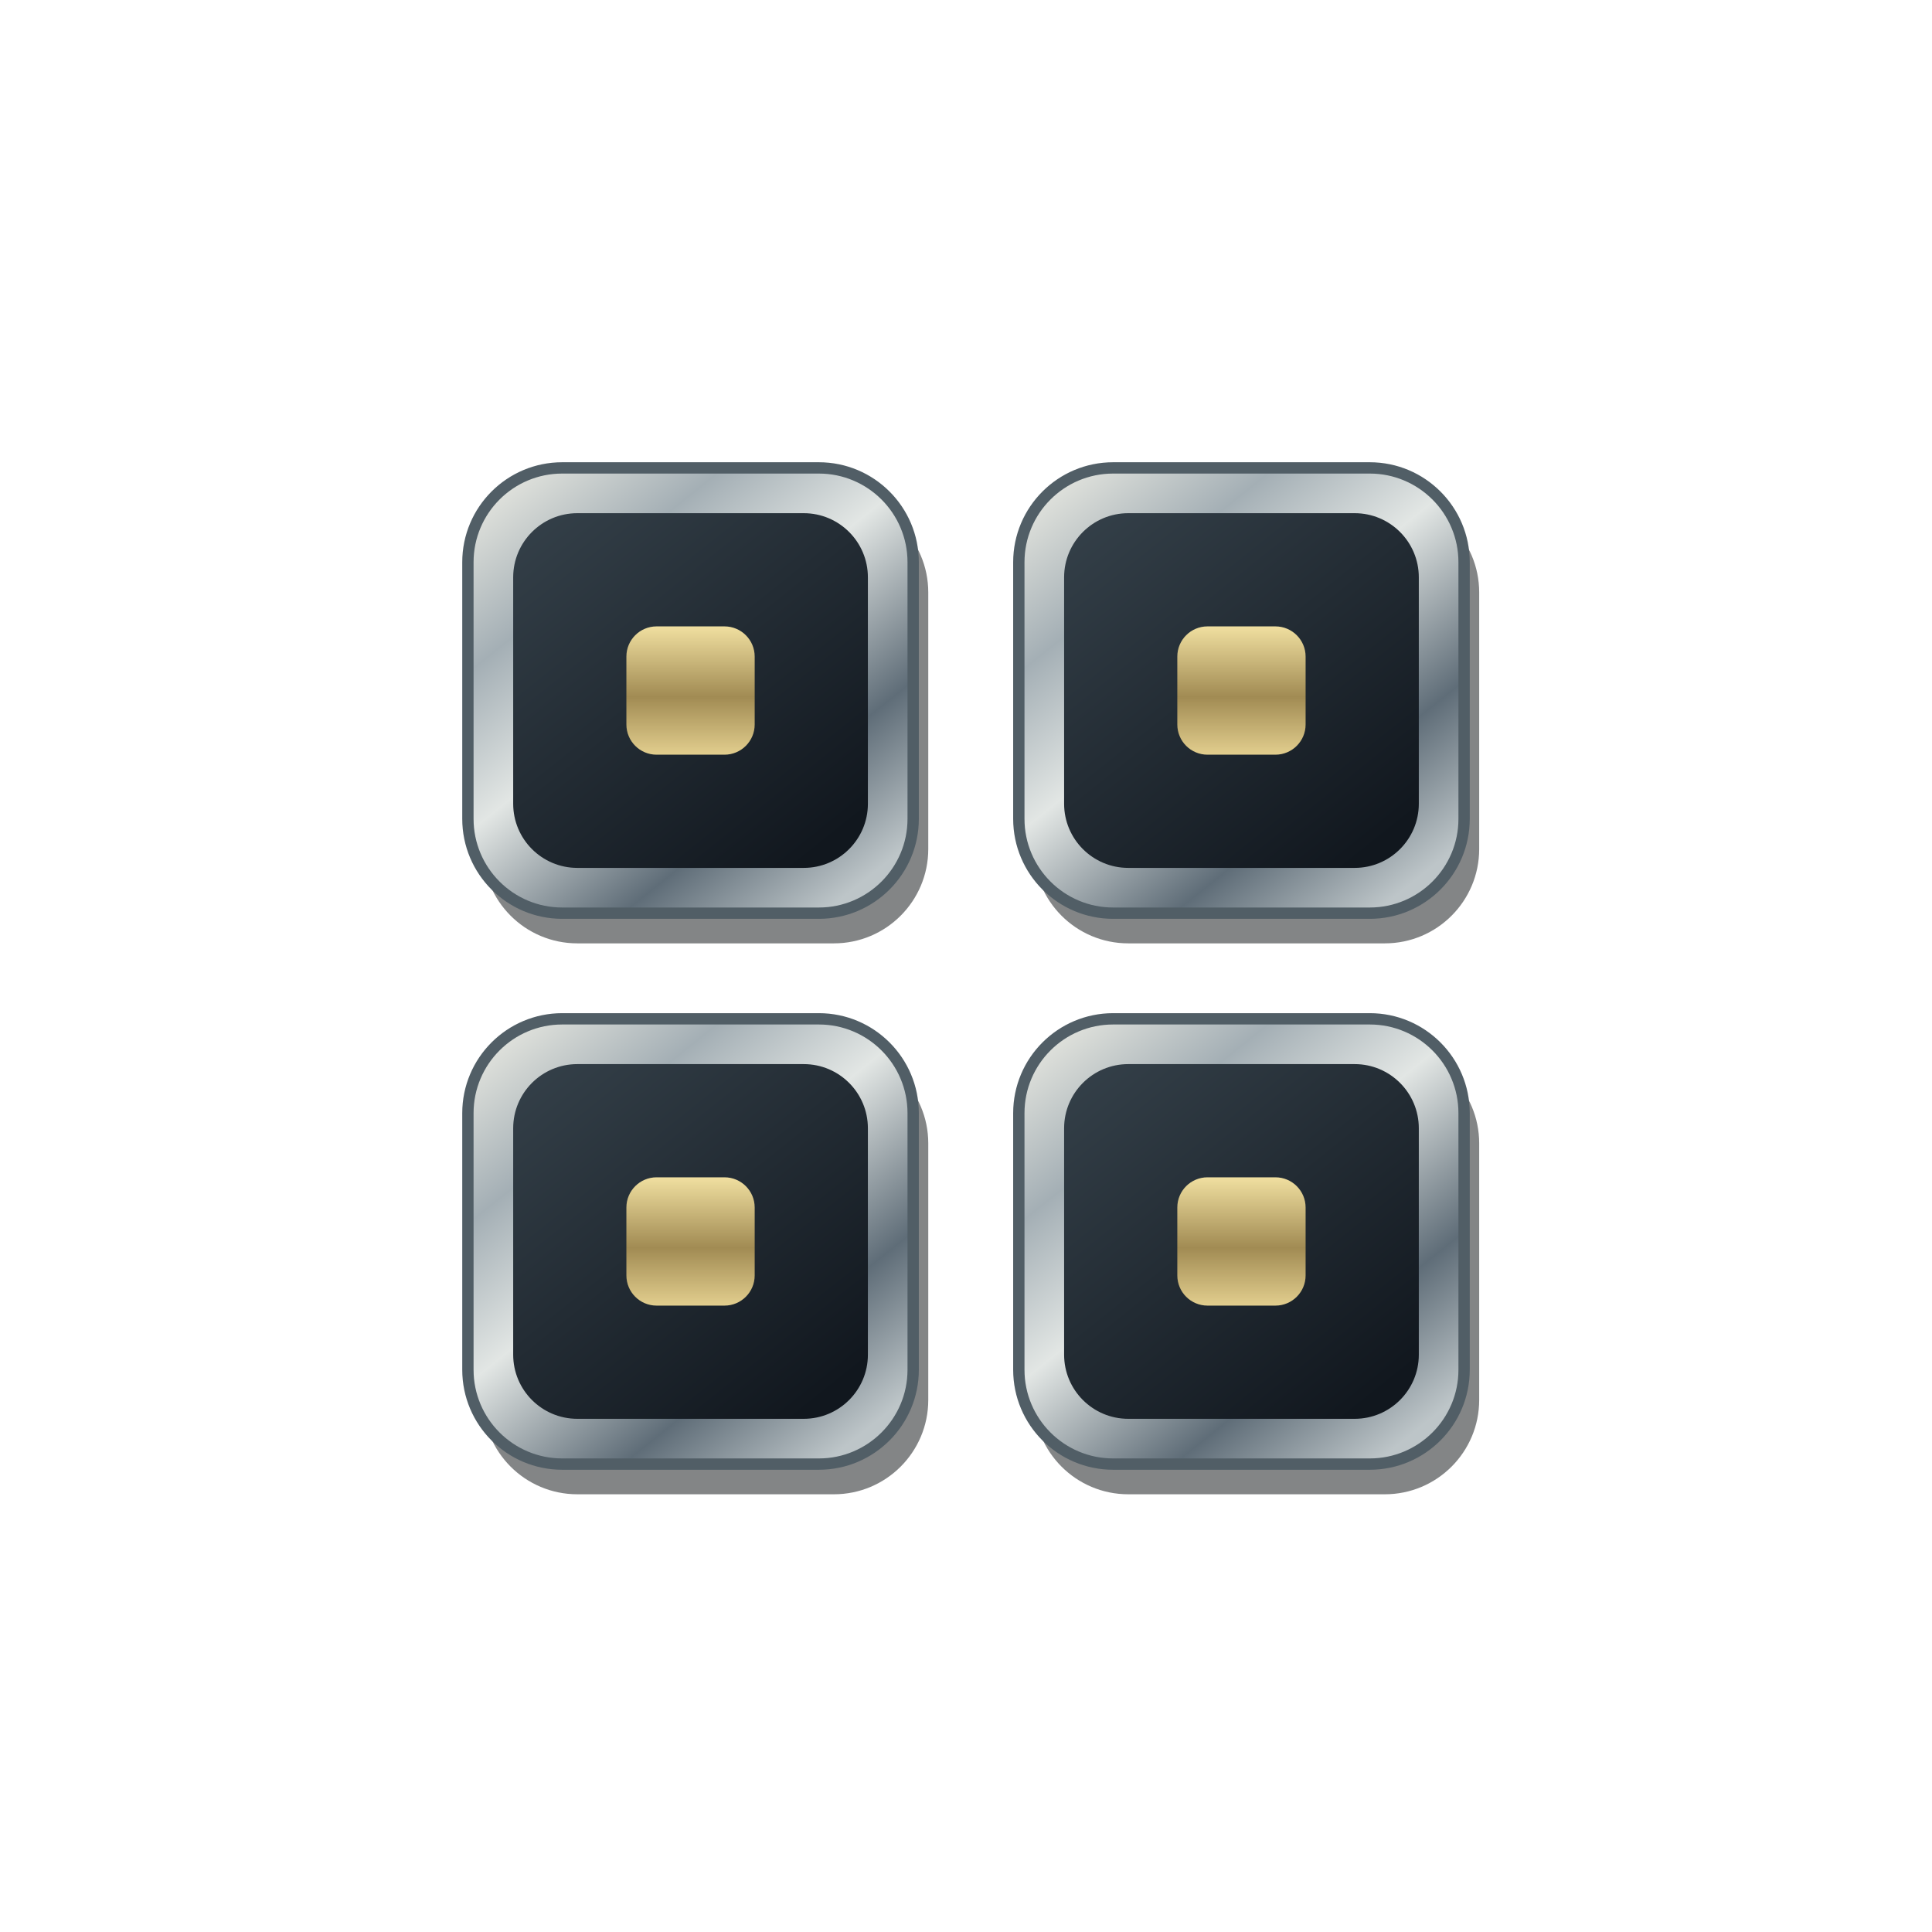
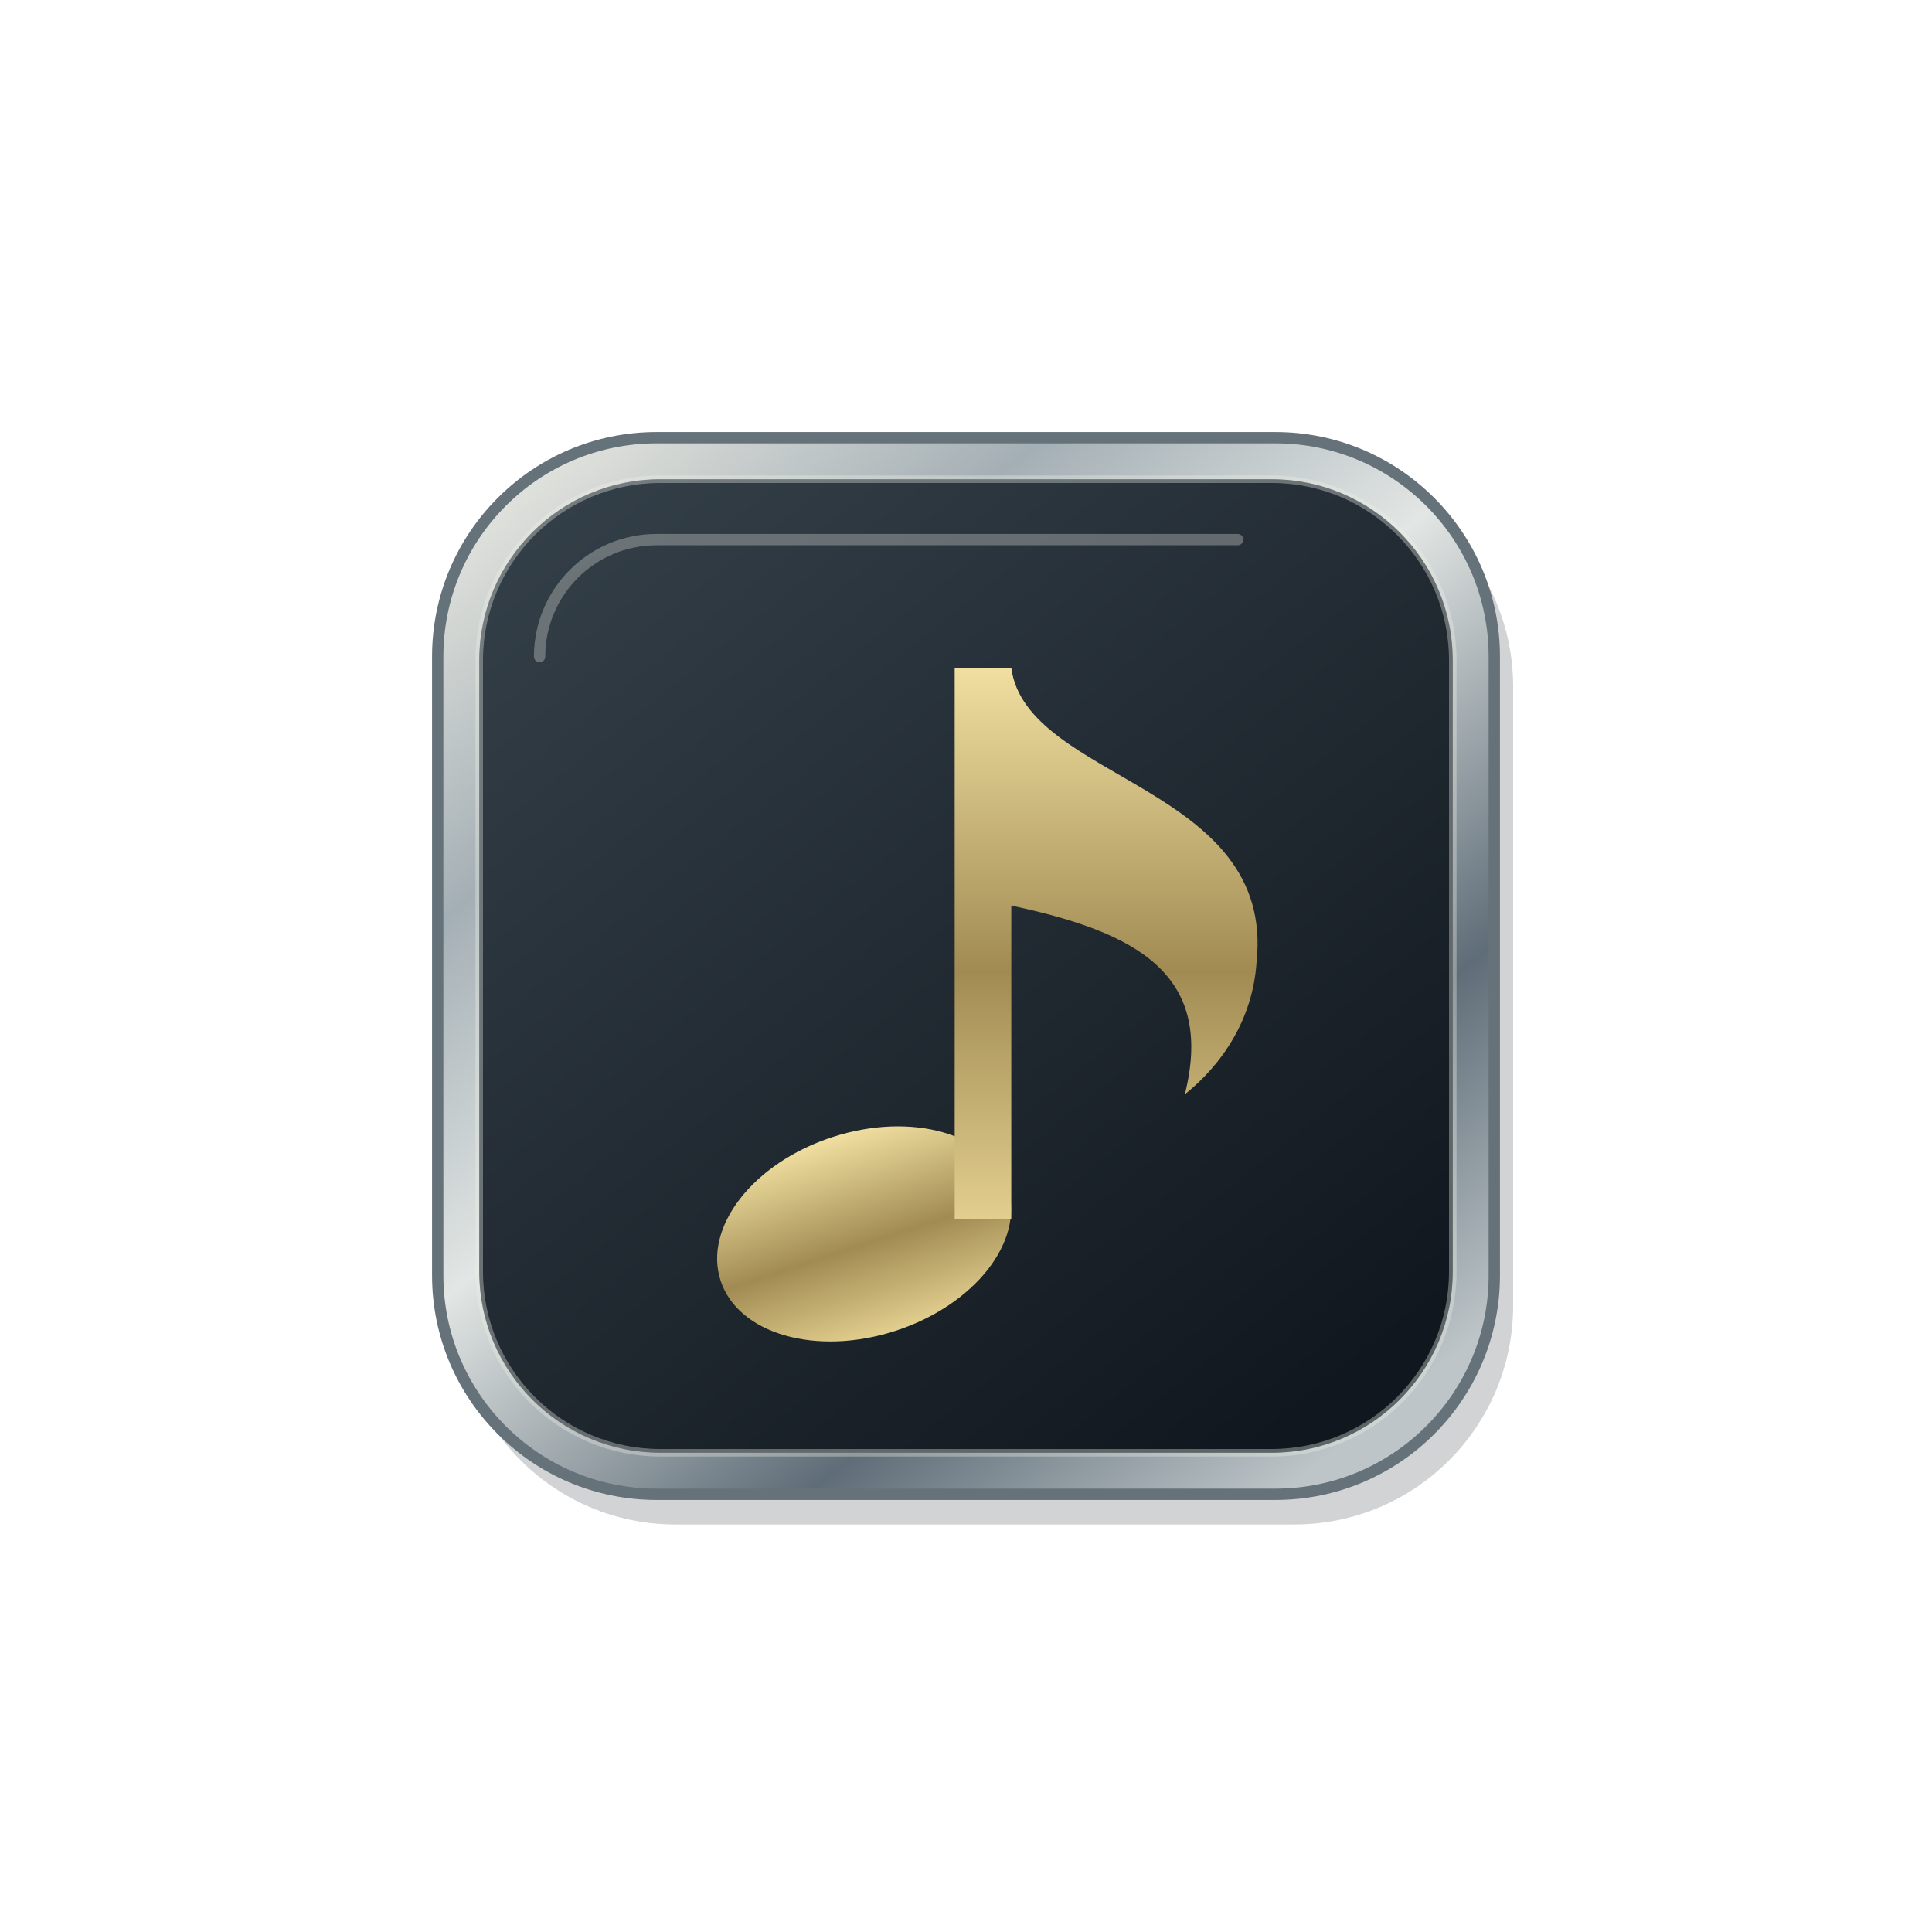
<svg xmlns="http://www.w3.org/2000/svg" viewBox="0 0 512 512">
  <defs>
    <linearGradient id="metal" x2=".8" y2="1">
      <stop stop-color="#f2f1e8" />
      <stop offset=".28" stop-color="#a4afb5" />
      <stop offset=".5" stop-color="#e2e6e4" />
      <stop offset=".78" stop-color="#5f6d78" />
      <stop offset="1" stop-color="#bdc5c8" />
    </linearGradient>
    <linearGradient id="gold" x2="0" y2="1">
      <stop stop-color="#f0dfa0" />
      <stop offset=".55" stop-color="#a18b53" />
      <stop offset="1" stop-color="#e2ce8e" />
    </linearGradient>
    <linearGradient id="face" x2=".8" y2="1">
      <stop stop-color="#35414a" />
      <stop offset="1" stop-color="#11171e" />
    </linearGradient>
  </defs>
-   <rect x="128" y="132" width="118" height="118" rx="25" fill="#080b0e" opacity=".5" />
-   <rect x="124" y="124" width="118" height="118" rx="25" fill="url(#metal)" stroke="#515e66" stroke-width="3" />
-   <rect x="136" y="136" width="94" height="94" rx="17" fill="url(#face)" />
-   <rect x="166" y="166" width="34" height="34" rx="8" fill="url(#gold)" />
-   <rect x="274" y="132" width="118" height="118" rx="25" fill="#080b0e" opacity=".5" />
-   <rect x="270" y="124" width="118" height="118" rx="25" fill="url(#metal)" stroke="#515e66" stroke-width="3" />
-   <rect x="282" y="136" width="94" height="94" rx="17" fill="url(#face)" />
-   <rect x="312" y="166" width="34" height="34" rx="8" fill="url(#gold)" />
-   <rect x="128" y="278" width="118" height="118" rx="25" fill="#080b0e" opacity=".5" />
-   <rect x="124" y="270" width="118" height="118" rx="25" fill="url(#metal)" stroke="#515e66" stroke-width="3" />
-   <rect x="136" y="282" width="94" height="94" rx="17" fill="url(#face)" />
-   <rect x="166" y="312" width="34" height="34" rx="8" fill="url(#gold)" />
-   <rect x="274" y="278" width="118" height="118" rx="25" fill="#080b0e" opacity=".5" />
-   <rect x="270" y="270" width="118" height="118" rx="25" fill="url(#metal)" stroke="#515e66" stroke-width="3" />
-   <rect x="282" y="282" width="94" height="94" rx="17" fill="url(#face)" />
-   <rect x="312" y="312" width="34" height="34" rx="8" fill="url(#gold)" />
+   <rect x="121" y="124" width="280" height="280" rx="58" fill="#080b0e" opacity=".18" />
+   <rect x="116" y="116" width="280" height="280" rx="58" fill="url(#metal)" stroke="#65727a" stroke-width="3" />
+   <rect x="127" y="127" width="258" height="258" rx="48" fill="url(#face)" stroke="#eef0e8" stroke-opacity=".35" stroke-width="2" />
+   <path d="M143 174a31 31 0 0 1 31-31h154" fill="none" stroke="#f3f4ed" stroke-opacity=".3" stroke-width="3" stroke-linecap="round" />
+   <g fill="url(#gold)">
+     <ellipse cx="229" cy="327" rx="40" ry="27" transform="rotate(-18 229 327)" />
+     <path d="M253 323V177h15c4 30 70 31 65 78-1 15-9 27-19 35 8-32-13-43-46-50v83z" />
+   </g>
</svg>
